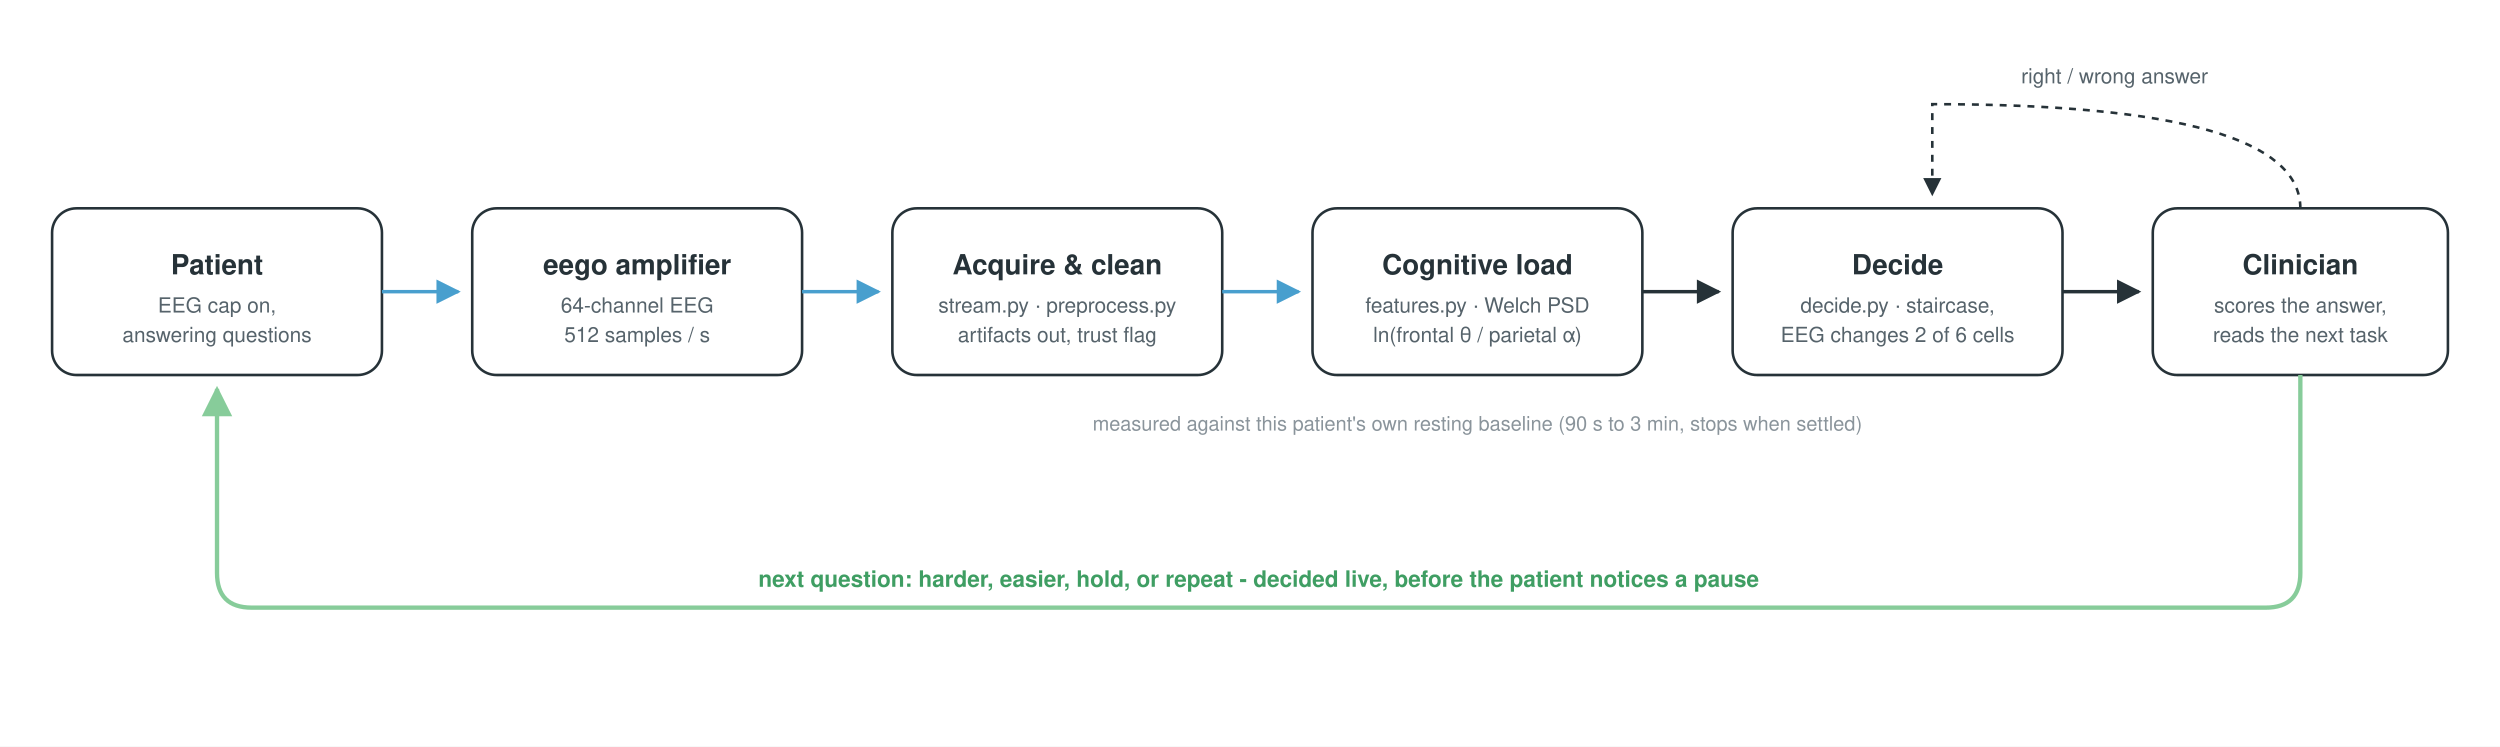
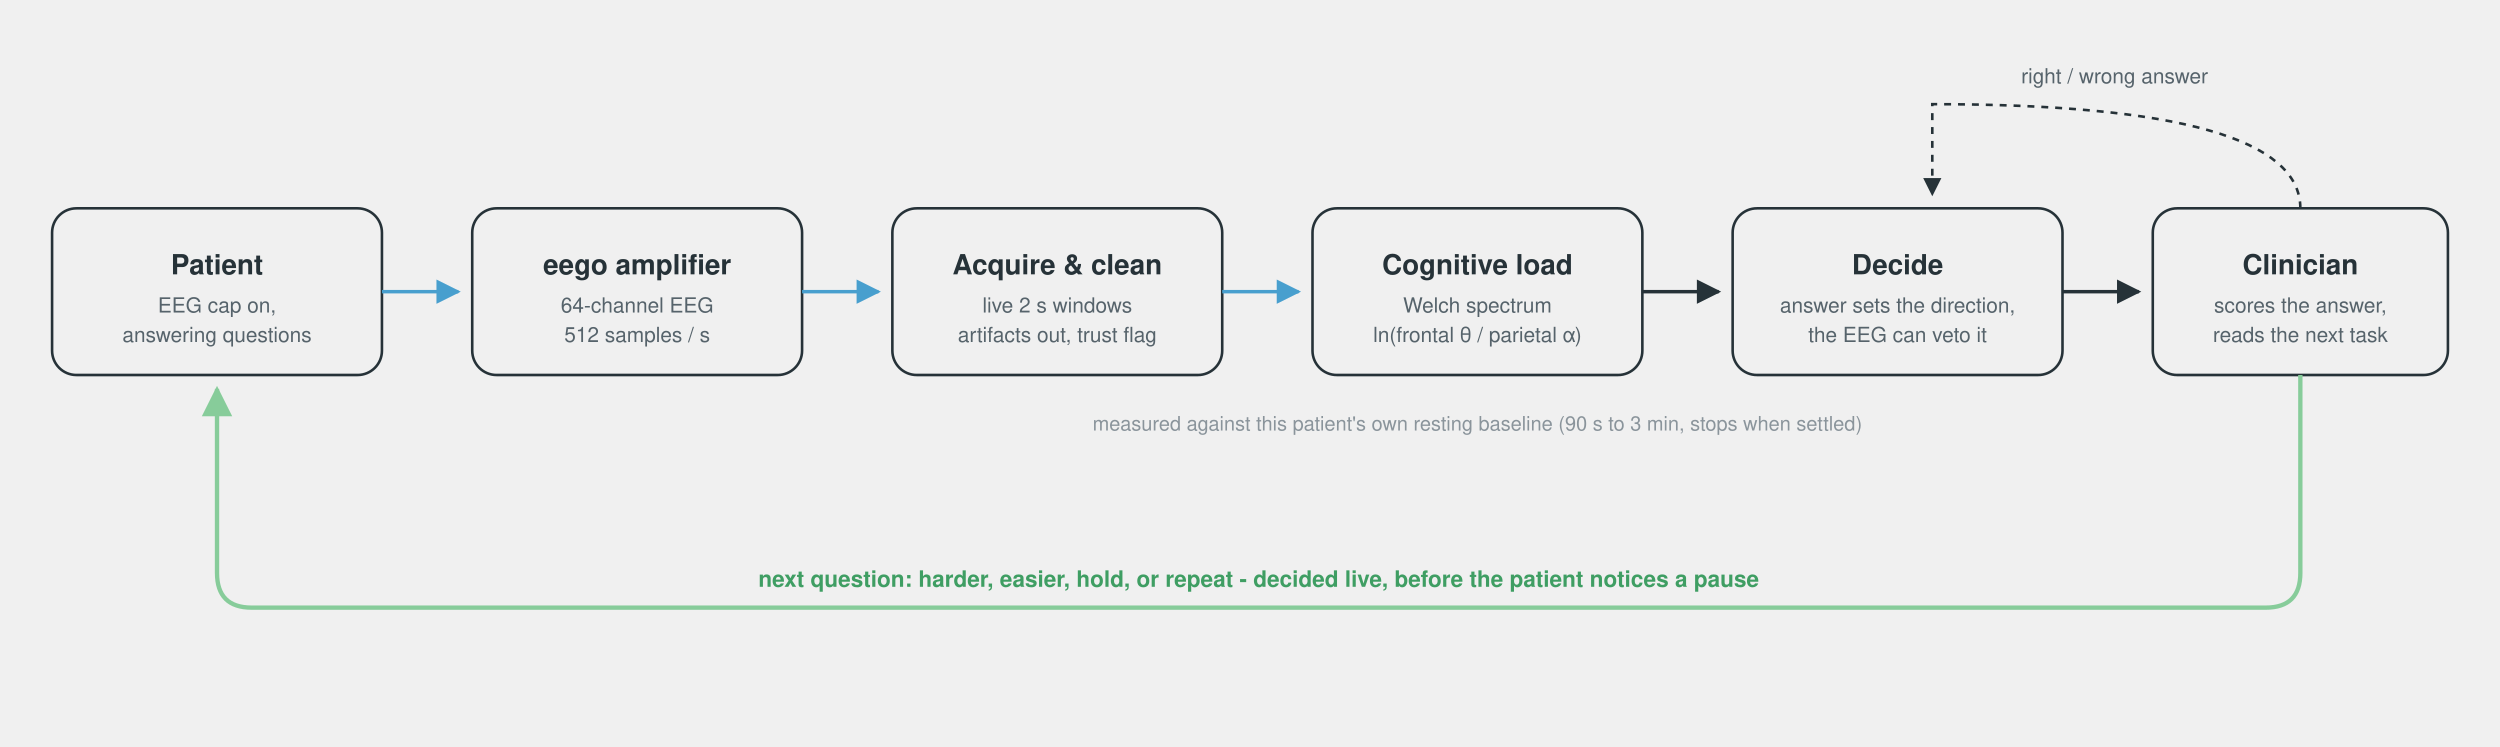
<svg xmlns="http://www.w3.org/2000/svg" viewBox="0 0 1440 430" font-family="DM Sans, Helvetica, Arial, sans-serif">
  <defs>
    <marker id="blue" viewBox="0 0 10 10" refX="9" refY="5" markerWidth="7" markerHeight="7" orient="auto-start-reverse">
      <path d="M0 0 L10 5 L0 10 z" fill="#489fce" />
    </marker>
    <marker id="slate" viewBox="0 0 10 10" refX="9" refY="5" markerWidth="7" markerHeight="7" orient="auto-start-reverse">
      <path d="M0 0 L10 5 L0 10 z" fill="#263238" />
    </marker>
    <marker id="green" viewBox="0 0 10 10" refX="9" refY="5" markerWidth="7" markerHeight="7" orient="auto-start-reverse">
      <path d="M0 0 L10 5 L0 10 z" fill="#87cc9a" />
    </marker>
  </defs>
-   <rect width="1440" height="430" fill="#ffffff" />
-   <g stroke="#263238" stroke-width="1.5" fill="#ffffff">
+   <g stroke="#263238" stroke-width="1.5" fill="none">
    <rect x="30" y="120" width="190" height="96" rx="14" />
    <rect x="272" y="120" width="190" height="96" rx="14" />
    <rect x="514" y="120" width="190" height="96" rx="14" />
    <rect x="756" y="120" width="190" height="96" rx="14" />
    <rect x="998" y="120" width="190" height="96" rx="14" />
    <rect x="1240" y="120" width="170" height="96" rx="14" />
  </g>
  <g fill="#263238" font-size="16" font-weight="600" text-anchor="middle">
    <text x="125" y="158">Patient</text>
    <text x="367" y="158">eego amplifier</text>
    <text x="609" y="158">Acquire &amp; clean</text>
    <text x="851" y="158">Cognitive load</text>
    <text x="1093" y="158">Decide</text>
    <text x="1325" y="158">Clinician</text>
  </g>
  <g fill="#56636b" font-size="12" text-anchor="middle">
    <text x="125" y="180">EEG cap on,</text>
    <text x="125" y="197">answering questions</text>
    <text x="367" y="180">64-channel EEG</text>
    <text x="367" y="197">512 samples / s</text>
-     <text x="609" y="180">stream.py · preprocess.py</text>
+     <text x="609" y="180">live 2 s windows</text>
    <text x="609" y="197">artifacts out, trust flag</text>
-     <text x="851" y="180">features.py · Welch PSD</text>
+     <text x="851" y="180">Welch spectrum</text>
    <text x="851" y="197">ln(frontal θ / parietal α)</text>
-     <text x="1093" y="180">decide.py · staircase,</text>
-     <text x="1093" y="197">EEG changes 2 of 6 cells</text>
+     <text x="1093" y="180">answer sets the direction,</text>
+     <text x="1093" y="197">the EEG can veto it</text>
    <text x="1325" y="180">scores the answer,</text>
    <text x="1325" y="197">reads the next task</text>
  </g>
  <g stroke-width="2" fill="none">
    <line x1="220" y1="168" x2="264" y2="168" stroke="#489fce" marker-end="url(#blue)" />
    <line x1="462" y1="168" x2="506" y2="168" stroke="#489fce" marker-end="url(#blue)" />
    <line x1="704" y1="168" x2="748" y2="168" stroke="#489fce" marker-end="url(#blue)" />
    <line x1="946" y1="168" x2="990" y2="168" stroke="#263238" marker-end="url(#slate)" />
    <line x1="1188" y1="168" x2="1232" y2="168" stroke="#263238" marker-end="url(#slate)" />
  </g>
  <text x="851" y="248" fill="#8a949b" font-size="11.5" text-anchor="middle">measured against this patient's own resting baseline (90 s to 3 min, stops when settled)</text>
  <path d="M1325 216 L1325 330 Q1325 350 1305 350 L145 350 Q125 350 125 330 L125 224" stroke="#87cc9a" stroke-width="2.5" fill="none" marker-end="url(#green)" />
  <text x="725" y="338" fill="#3f9e63" font-size="13" font-weight="600" text-anchor="middle">next question: harder, easier, hold, or repeat - decided live, before the patient notices a pause</text>
  <path d="M1325 120 Q1325 60 1113 60 L1113 112" stroke="#263238" stroke-width="1.5" fill="none" stroke-dasharray="4 4" marker-end="url(#slate)" />
  <text x="1218" y="48" fill="#56636b" font-size="12" text-anchor="middle">right / wrong answer</text>
</svg>
